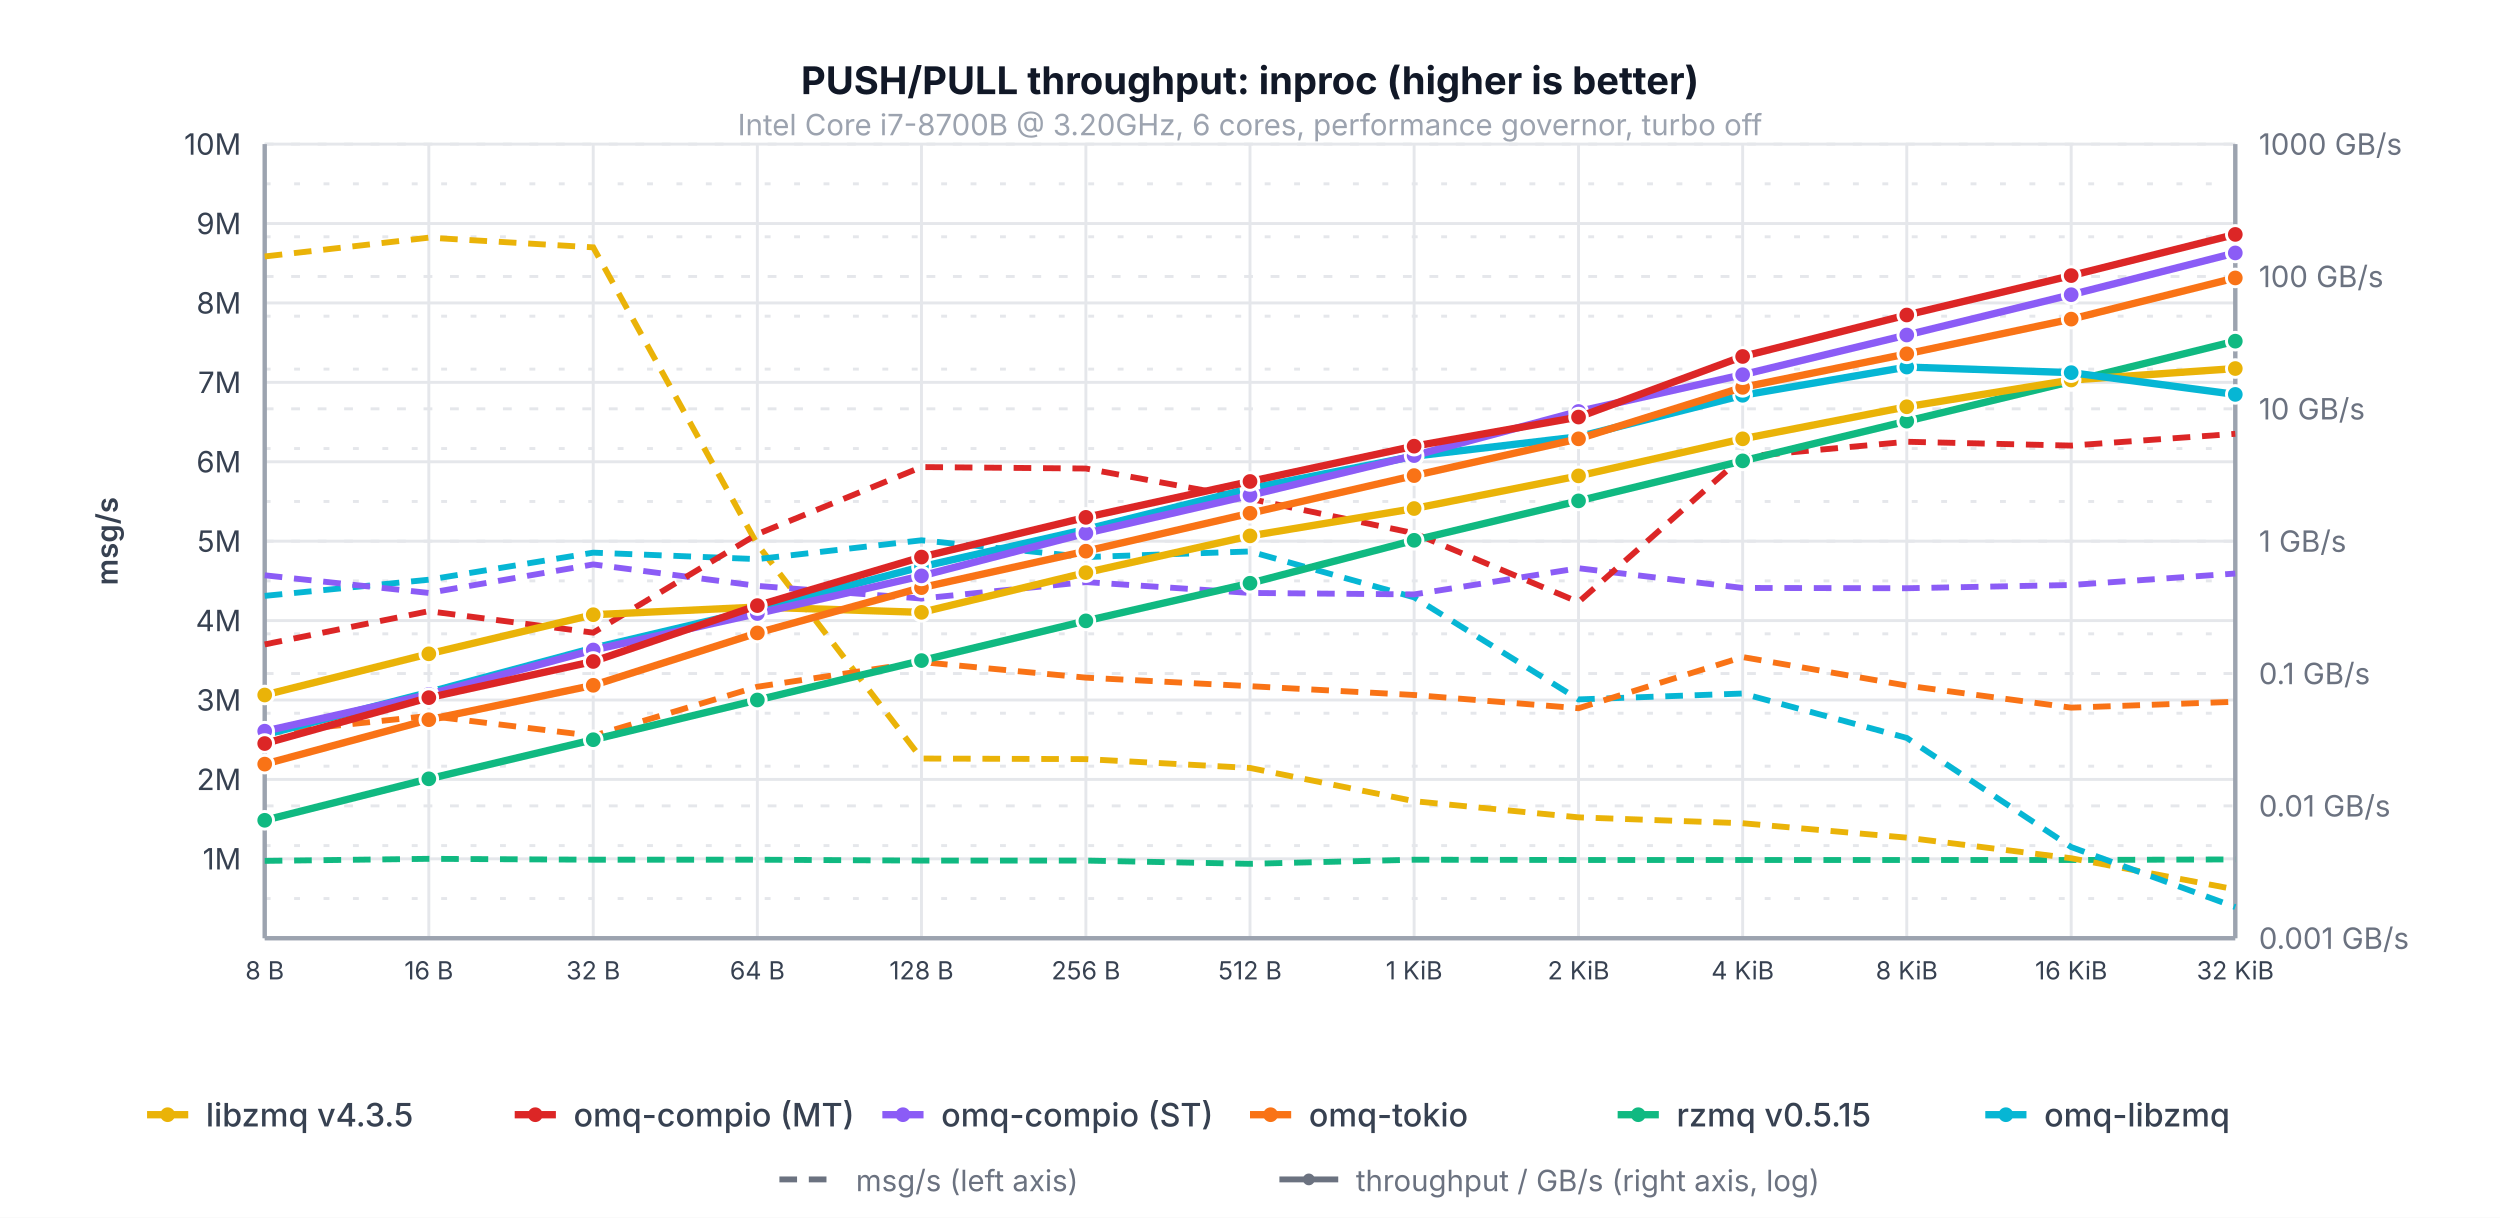
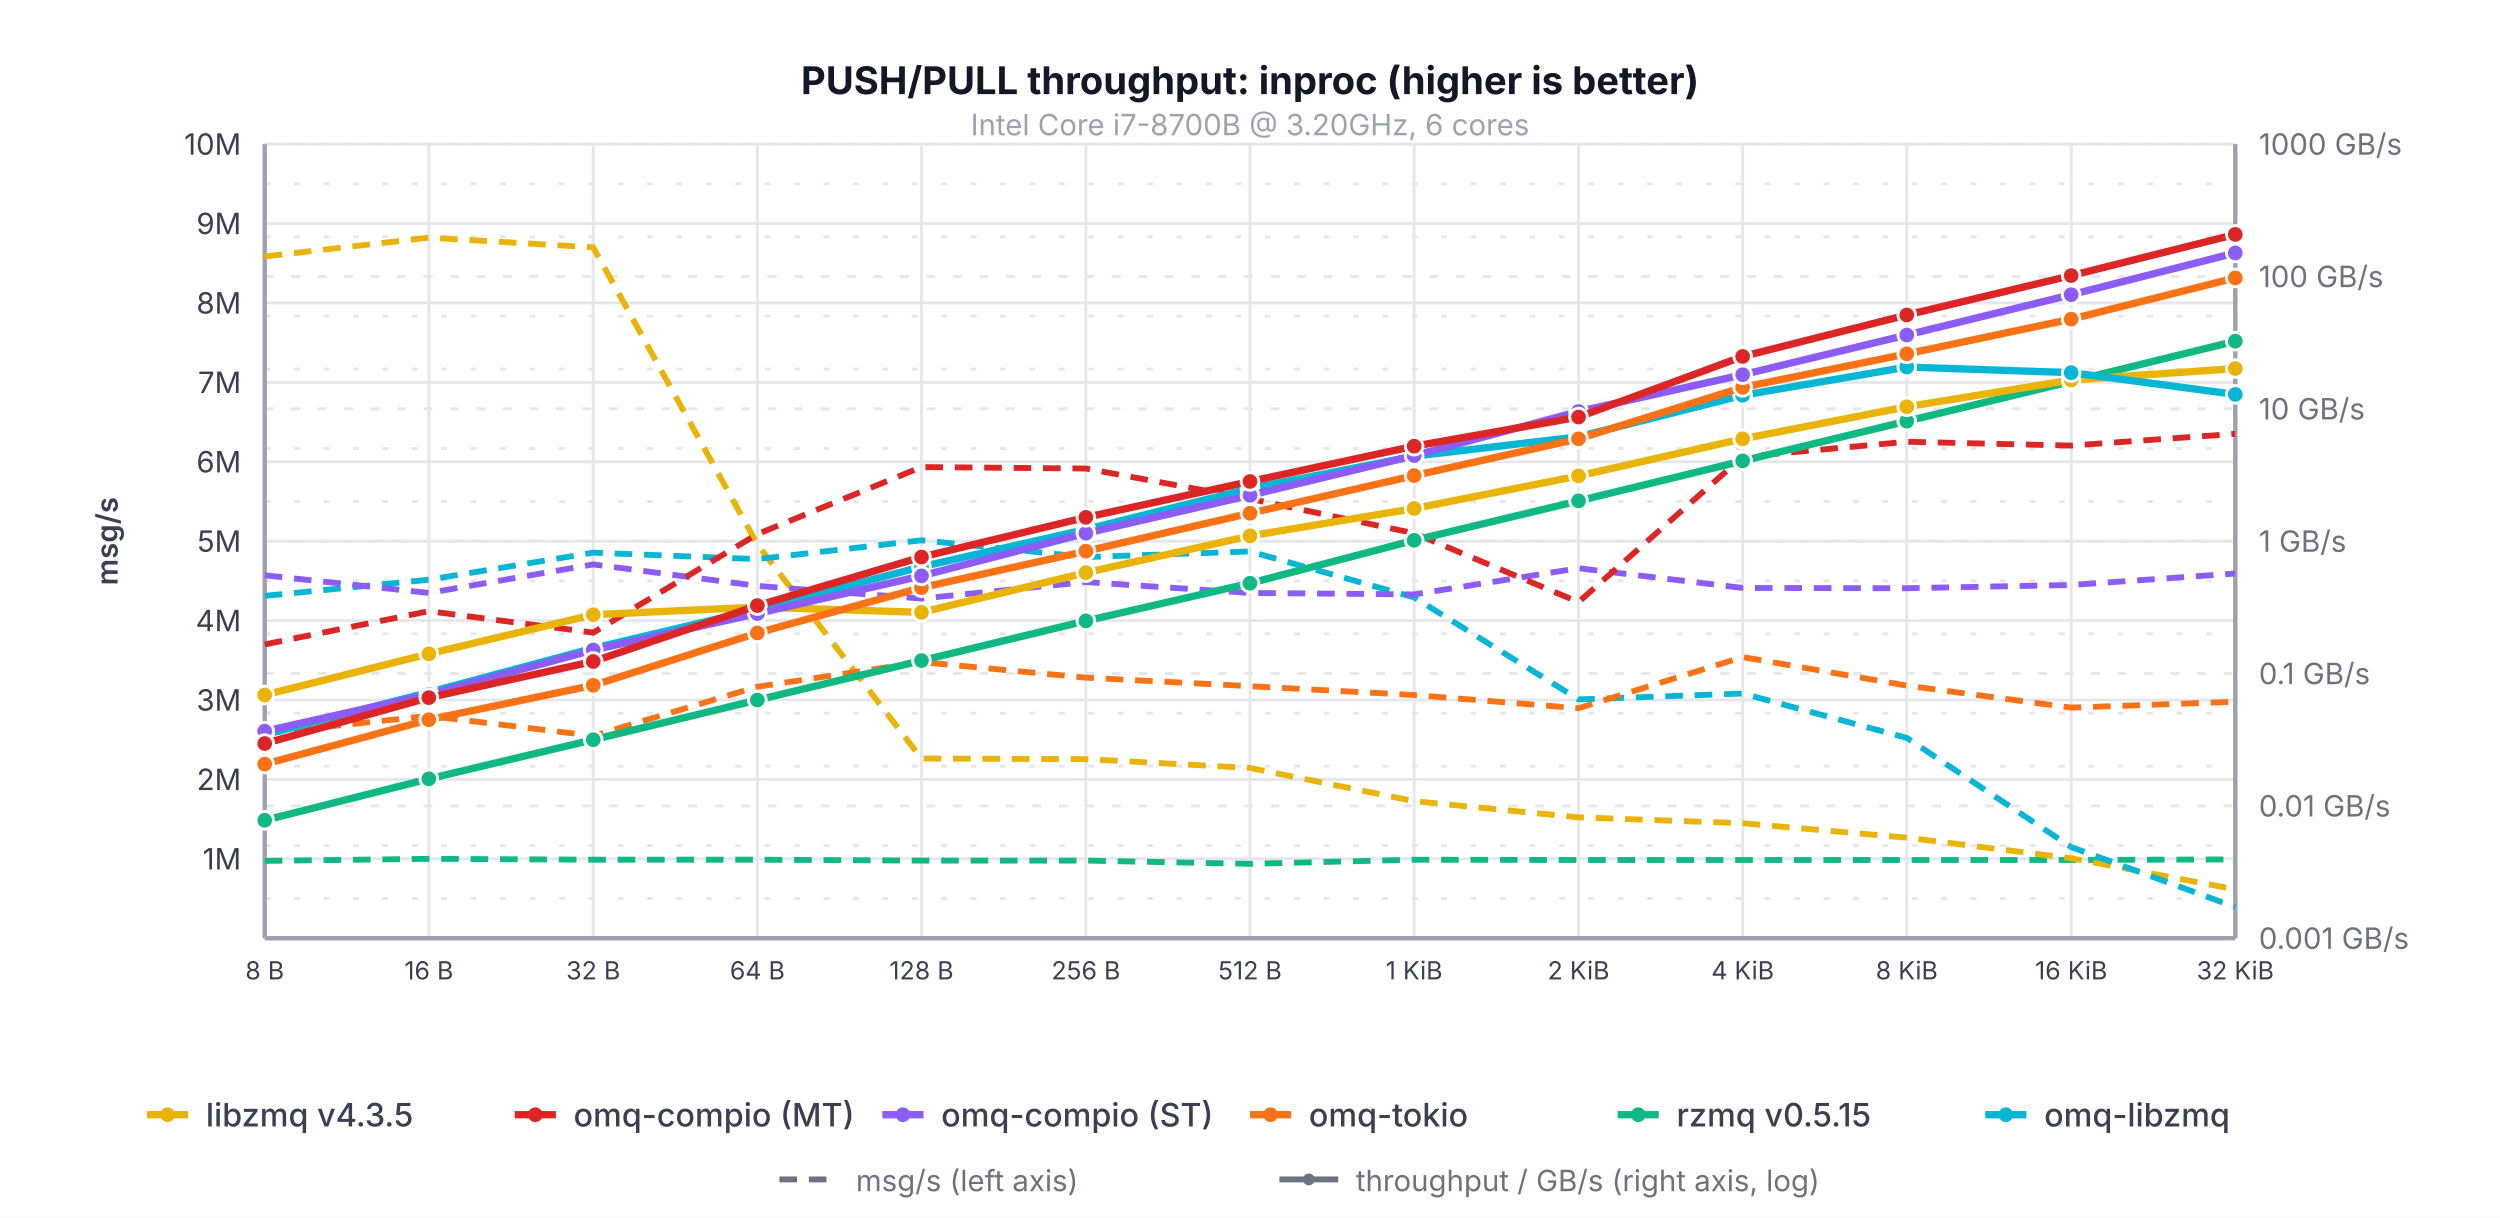
<svg xmlns="http://www.w3.org/2000/svg" viewBox="0 0 850 414" font-family="system-ui, -apple-system, sans-serif">
  <rect width="850" height="414" fill="white" />
  <text x="425.0" y="32.0" text-anchor="middle" fill="#111827" font-size="13" font-weight="700">PUSH/PULL throughput: inproc (higher is better)</text>
  <line x1="90.0" y1="292.0" x2="760.0" y2="292.0" stroke="#e5e7eb" stroke-width="1" />
  <text x="82.0" y="292.0" text-anchor="end" dominant-baseline="middle" fill="#374151" font-size="10">1M</text>
  <line x1="90.0" y1="265.0" x2="760.0" y2="265.0" stroke="#e5e7eb" stroke-width="1" />
  <text x="82.0" y="265.0" text-anchor="end" dominant-baseline="middle" fill="#374151" font-size="10">2M</text>
  <line x1="90.0" y1="238.0" x2="760.0" y2="238.0" stroke="#e5e7eb" stroke-width="1" />
  <text x="82.0" y="238.0" text-anchor="end" dominant-baseline="middle" fill="#374151" font-size="10">3M</text>
  <line x1="90.0" y1="211.0" x2="760.0" y2="211.0" stroke="#e5e7eb" stroke-width="1" />
  <text x="82.0" y="211.0" text-anchor="end" dominant-baseline="middle" fill="#374151" font-size="10">4M</text>
  <line x1="90.0" y1="184.0" x2="760.0" y2="184.0" stroke="#e5e7eb" stroke-width="1" />
  <text x="82.0" y="184.0" text-anchor="end" dominant-baseline="middle" fill="#374151" font-size="10">5M</text>
  <line x1="90.0" y1="157.0" x2="760.0" y2="157.0" stroke="#e5e7eb" stroke-width="1" />
  <text x="82.0" y="157.0" text-anchor="end" dominant-baseline="middle" fill="#374151" font-size="10">6M</text>
  <line x1="90.0" y1="130.0" x2="760.0" y2="130.0" stroke="#e5e7eb" stroke-width="1" />
  <text x="82.0" y="130.0" text-anchor="end" dominant-baseline="middle" fill="#374151" font-size="10">7M</text>
  <line x1="90.0" y1="103.0" x2="760.0" y2="103.0" stroke="#e5e7eb" stroke-width="1" />
  <text x="82.0" y="103.0" text-anchor="end" dominant-baseline="middle" fill="#374151" font-size="10">8M</text>
  <line x1="90.0" y1="76.0" x2="760.0" y2="76.0" stroke="#e5e7eb" stroke-width="1" />
  <text x="82.0" y="76.0" text-anchor="end" dominant-baseline="middle" fill="#374151" font-size="10">9M</text>
  <line x1="90.0" y1="49.0" x2="760.0" y2="49.0" stroke="#e5e7eb" stroke-width="1" />
  <text x="82.0" y="49.0" text-anchor="end" dominant-baseline="middle" fill="#374151" font-size="10">10M</text>
  <line x1="90.0" y1="319.0" x2="760.0" y2="319.0" stroke="#e5e7eb" stroke-width="1" stroke-dasharray="3,6" />
  <text x="768.0" y="319.0" text-anchor="start" dominant-baseline="middle" fill="#6b7280" font-size="10">0.001 GB/s</text>
  <line x1="90.0" y1="305.5" x2="760.0" y2="305.5" stroke="#e5e7eb" stroke-width="1" stroke-dasharray="2,8" />
  <line x1="90.0" y1="287.5" x2="760.0" y2="287.5" stroke="#e5e7eb" stroke-width="1" stroke-dasharray="2,8" />
  <line x1="90.0" y1="274.0" x2="760.0" y2="274.0" stroke="#e5e7eb" stroke-width="1" stroke-dasharray="3,6" />
  <text x="768.0" y="274.0" text-anchor="start" dominant-baseline="middle" fill="#6b7280" font-size="10">0.01 GB/s</text>
  <line x1="90.0" y1="260.5" x2="760.0" y2="260.5" stroke="#e5e7eb" stroke-width="1" stroke-dasharray="2,8" />
  <line x1="90.0" y1="242.5" x2="760.0" y2="242.5" stroke="#e5e7eb" stroke-width="1" stroke-dasharray="2,8" />
  <line x1="90.0" y1="229.0" x2="760.0" y2="229.0" stroke="#e5e7eb" stroke-width="1" stroke-dasharray="3,6" />
  <text x="768.0" y="229.0" text-anchor="start" dominant-baseline="middle" fill="#6b7280" font-size="10">0.1 GB/s</text>
  <line x1="90.0" y1="215.5" x2="760.0" y2="215.5" stroke="#e5e7eb" stroke-width="1" stroke-dasharray="2,8" />
  <line x1="90.0" y1="197.5" x2="760.0" y2="197.5" stroke="#e5e7eb" stroke-width="1" stroke-dasharray="2,8" />
  <line x1="90.0" y1="184.0" x2="760.0" y2="184.0" stroke="#e5e7eb" stroke-width="1" stroke-dasharray="3,6" />
  <text x="768.0" y="184.0" text-anchor="start" dominant-baseline="middle" fill="#6b7280" font-size="10">1 GB/s</text>
  <line x1="90.0" y1="170.5" x2="760.0" y2="170.5" stroke="#e5e7eb" stroke-width="1" stroke-dasharray="2,8" />
  <line x1="90.0" y1="152.5" x2="760.0" y2="152.5" stroke="#e5e7eb" stroke-width="1" stroke-dasharray="2,8" />
  <line x1="90.0" y1="139.0" x2="760.0" y2="139.0" stroke="#e5e7eb" stroke-width="1" stroke-dasharray="3,6" />
  <text x="768.0" y="139.0" text-anchor="start" dominant-baseline="middle" fill="#6b7280" font-size="10">10 GB/s</text>
  <line x1="90.0" y1="125.5" x2="760.0" y2="125.5" stroke="#e5e7eb" stroke-width="1" stroke-dasharray="2,8" />
  <line x1="90.0" y1="107.5" x2="760.0" y2="107.5" stroke="#e5e7eb" stroke-width="1" stroke-dasharray="2,8" />
  <line x1="90.0" y1="94.0" x2="760.0" y2="94.0" stroke="#e5e7eb" stroke-width="1" stroke-dasharray="3,6" />
  <text x="768.0" y="94.0" text-anchor="start" dominant-baseline="middle" fill="#6b7280" font-size="10">100 GB/s</text>
  <line x1="90.0" y1="80.5" x2="760.0" y2="80.5" stroke="#e5e7eb" stroke-width="1" stroke-dasharray="2,8" />
  <line x1="90.0" y1="62.5" x2="760.0" y2="62.5" stroke="#e5e7eb" stroke-width="1" stroke-dasharray="2,8" />
  <line x1="90.0" y1="49.0" x2="760.0" y2="49.0" stroke="#e5e7eb" stroke-width="1" stroke-dasharray="3,6" />
  <text x="768.0" y="49.0" text-anchor="start" dominant-baseline="middle" fill="#6b7280" font-size="10">1000 GB/s</text>
  <line x1="90.0" y1="49.0" x2="90.0" y2="319.0" stroke="#e5e7eb" stroke-width="1" />
  <line x1="145.8" y1="49.0" x2="145.8" y2="319.0" stroke="#e5e7eb" stroke-width="1" />
  <line x1="201.7" y1="49.0" x2="201.7" y2="319.0" stroke="#e5e7eb" stroke-width="1" />
  <line x1="257.5" y1="49.0" x2="257.5" y2="319.0" stroke="#e5e7eb" stroke-width="1" />
  <line x1="313.3" y1="49.0" x2="313.3" y2="319.0" stroke="#e5e7eb" stroke-width="1" />
  <line x1="369.2" y1="49.0" x2="369.2" y2="319.0" stroke="#e5e7eb" stroke-width="1" />
  <line x1="425.0" y1="49.0" x2="425.0" y2="319.0" stroke="#e5e7eb" stroke-width="1" />
  <line x1="480.8" y1="49.0" x2="480.8" y2="319.0" stroke="#e5e7eb" stroke-width="1" />
  <line x1="536.7" y1="49.0" x2="536.7" y2="319.0" stroke="#e5e7eb" stroke-width="1" />
  <line x1="592.5" y1="49.0" x2="592.5" y2="319.0" stroke="#e5e7eb" stroke-width="1" />
  <line x1="648.3" y1="49.0" x2="648.3" y2="319.0" stroke="#e5e7eb" stroke-width="1" />
  <line x1="704.2" y1="49.0" x2="704.2" y2="319.0" stroke="#e5e7eb" stroke-width="1" />
  <line x1="760.0" y1="49.0" x2="760.0" y2="319.0" stroke="#e5e7eb" stroke-width="1" />
  <line x1="90.0" y1="49.0" x2="90.0" y2="319.0" stroke="#9ca3af" stroke-width="1.5" />
  <line x1="760.0" y1="49.0" x2="760.0" y2="319.0" stroke="#9ca3af" stroke-width="1.5" />
  <line x1="90.0" y1="319.0" x2="760.0" y2="319.0" stroke="#9ca3af" stroke-width="1.5" />
  <text x="40.0" y="184.0" text-anchor="middle" fill="#374151" font-size="10" font-weight="600" transform="rotate(-90,40.0,184.0)">msg/s</text>
  <polyline points="90.0,292.7 145.8,292.0 201.7,292.3 257.5,292.3 313.3,292.6 369.2,292.6 425.0,293.7 480.8,292.3 536.7,292.4 592.5,292.4 648.3,292.4 704.2,292.4 760.0,292.2" fill="none" stroke="#10b981" stroke-width="2" stroke-dasharray="6,4" />
  <polyline points="90.0,87.2 145.8,80.8 201.7,84.1 257.5,185.1 313.3,257.9 369.2,258.1 425.0,261.1 480.8,272.4 536.7,277.9 592.5,279.9 648.3,284.8 704.2,291.8 760.0,302.4" fill="none" stroke="#eab308" stroke-width="2" stroke-dasharray="6,4" />
  <polyline points="90.0,202.6 145.8,197.1 201.7,187.9 257.5,190.1 313.3,183.7 369.2,189.4 425.0,187.5 480.8,203.1 536.7,237.8 592.5,235.8 648.3,250.9 704.2,288.0 760.0,308.4" fill="none" stroke="#06b6d4" stroke-width="2" stroke-dasharray="6,4" />
  <polyline points="90.0,249.3 145.8,243.4 201.7,250.2 257.5,233.5 313.3,225.1 369.2,230.4 425.0,233.3 480.8,236.3 536.7,240.8 592.5,223.4 648.3,233.1 704.2,240.6 760.0,238.6" fill="none" stroke="#f97316" stroke-width="2" stroke-dasharray="6,4" />
  <polyline points="90.0,195.6 145.8,201.6 201.7,191.9 257.5,199.2 313.3,203.5 369.2,197.9 425.0,201.6 480.8,202.1 536.7,193.2 592.5,199.9 648.3,200.0 704.2,198.9 760.0,195.0" fill="none" stroke="#8b5cf6" stroke-width="2" stroke-dasharray="6,4" />
  <polyline points="90.0,219.1 145.8,207.8 201.7,215.1 257.5,181.6 313.3,158.8 369.2,159.3 425.0,169.6 480.8,181.3 536.7,204.7 592.5,155.3 648.3,150.2 704.2,151.5 760.0,147.5" fill="none" stroke="#dc2626" stroke-width="2" stroke-dasharray="6,4" />
  <polyline points="90.0,278.9 145.8,264.8 201.7,251.5 257.5,238.0 313.3,224.6 369.2,211.1 425.0,198.3 480.8,183.7 536.7,170.3 592.5,156.7 648.3,143.2 704.2,129.7 760.0,116.0" fill="none" stroke="#10b981" stroke-width="2.5" stroke-linecap="round" stroke-linejoin="round" />
  <circle cx="90.0" cy="278.9" r="3" fill="#10b981" stroke="white" stroke-width="1" />
  <circle cx="145.8" cy="264.8" r="3" fill="#10b981" stroke="white" stroke-width="1" />
  <circle cx="201.7" cy="251.5" r="3" fill="#10b981" stroke="white" stroke-width="1" />
  <circle cx="257.5" cy="238.0" r="3" fill="#10b981" stroke="white" stroke-width="1" />
  <circle cx="313.3" cy="224.6" r="3" fill="#10b981" stroke="white" stroke-width="1" />
  <circle cx="369.2" cy="211.1" r="3" fill="#10b981" stroke="white" stroke-width="1" />
  <circle cx="425.0" cy="198.3" r="3" fill="#10b981" stroke="white" stroke-width="1" />
  <circle cx="480.8" cy="183.7" r="3" fill="#10b981" stroke="white" stroke-width="1" />
  <circle cx="536.7" cy="170.3" r="3" fill="#10b981" stroke="white" stroke-width="1" />
  <circle cx="592.5" cy="156.7" r="3" fill="#10b981" stroke="white" stroke-width="1" />
  <circle cx="648.3" cy="143.2" r="3" fill="#10b981" stroke="white" stroke-width="1" />
  <circle cx="704.2" cy="129.7" r="3" fill="#10b981" stroke="white" stroke-width="1" />
  <circle cx="760.0" cy="116.0" r="3" fill="#10b981" stroke="white" stroke-width="1" />
  <polyline points="90.0,236.3 145.8,222.3 201.7,209.0 257.5,206.4 313.3,208.2 369.2,194.7 425.0,182.2 480.8,172.9 536.7,161.8 592.5,149.2 648.3,138.3 704.2,129.2 760.0,125.3" fill="none" stroke="#eab308" stroke-width="2.5" stroke-linecap="round" stroke-linejoin="round" />
  <circle cx="90.0" cy="236.3" r="3" fill="#eab308" stroke="white" stroke-width="1" />
  <circle cx="145.8" cy="222.3" r="3" fill="#eab308" stroke="white" stroke-width="1" />
  <circle cx="201.7" cy="209.0" r="3" fill="#eab308" stroke="white" stroke-width="1" />
  <circle cx="257.5" cy="206.4" r="3" fill="#eab308" stroke="white" stroke-width="1" />
  <circle cx="313.3" cy="208.2" r="3" fill="#eab308" stroke="white" stroke-width="1" />
  <circle cx="369.2" cy="194.7" r="3" fill="#eab308" stroke="white" stroke-width="1" />
  <circle cx="425.0" cy="182.2" r="3" fill="#eab308" stroke="white" stroke-width="1" />
  <circle cx="480.8" cy="172.9" r="3" fill="#eab308" stroke="white" stroke-width="1" />
  <circle cx="536.7" cy="161.8" r="3" fill="#eab308" stroke="white" stroke-width="1" />
  <circle cx="592.5" cy="149.2" r="3" fill="#eab308" stroke="white" stroke-width="1" />
  <circle cx="648.3" cy="138.3" r="3" fill="#eab308" stroke="white" stroke-width="1" />
  <circle cx="704.2" cy="129.2" r="3" fill="#eab308" stroke="white" stroke-width="1" />
  <circle cx="760.0" cy="125.3" r="3" fill="#eab308" stroke="white" stroke-width="1" />
  <polyline points="90.0,249.8 145.8,235.4 201.7,220.4 257.5,207.2 313.3,192.7 369.2,180.0 425.0,166.1 480.8,155.1 536.7,148.5 592.5,134.4 648.3,124.8 704.2,126.7 760.0,134.1" fill="none" stroke="#06b6d4" stroke-width="2.5" stroke-linecap="round" stroke-linejoin="round" />
  <circle cx="90.0" cy="249.8" r="3" fill="#06b6d4" stroke="white" stroke-width="1" />
  <circle cx="145.8" cy="235.4" r="3" fill="#06b6d4" stroke="white" stroke-width="1" />
  <circle cx="201.7" cy="220.4" r="3" fill="#06b6d4" stroke="white" stroke-width="1" />
  <circle cx="257.5" cy="207.2" r="3" fill="#06b6d4" stroke="white" stroke-width="1" />
  <circle cx="313.3" cy="192.7" r="3" fill="#06b6d4" stroke="white" stroke-width="1" />
  <circle cx="369.2" cy="180.0" r="3" fill="#06b6d4" stroke="white" stroke-width="1" />
  <circle cx="425.0" cy="166.1" r="3" fill="#06b6d4" stroke="white" stroke-width="1" />
  <circle cx="480.8" cy="155.1" r="3" fill="#06b6d4" stroke="white" stroke-width="1" />
  <circle cx="536.7" cy="148.5" r="3" fill="#06b6d4" stroke="white" stroke-width="1" />
  <circle cx="592.5" cy="134.4" r="3" fill="#06b6d4" stroke="white" stroke-width="1" />
  <circle cx="648.3" cy="124.8" r="3" fill="#06b6d4" stroke="white" stroke-width="1" />
  <circle cx="704.2" cy="126.7" r="3" fill="#06b6d4" stroke="white" stroke-width="1" />
  <circle cx="760.0" cy="134.1" r="3" fill="#06b6d4" stroke="white" stroke-width="1" />
  <polyline points="90.0,259.8 145.8,244.7 201.7,233.0 257.5,215.2 313.3,199.8 369.2,187.4 425.0,174.5 480.8,161.7 536.7,149.2 592.5,131.7 648.3,120.3 704.2,108.5 760.0,94.5" fill="none" stroke="#f97316" stroke-width="2.5" stroke-linecap="round" stroke-linejoin="round" />
  <circle cx="90.0" cy="259.8" r="3" fill="#f97316" stroke="white" stroke-width="1" />
  <circle cx="145.8" cy="244.7" r="3" fill="#f97316" stroke="white" stroke-width="1" />
  <circle cx="201.7" cy="233.0" r="3" fill="#f97316" stroke="white" stroke-width="1" />
  <circle cx="257.5" cy="215.2" r="3" fill="#f97316" stroke="white" stroke-width="1" />
  <circle cx="313.3" cy="199.8" r="3" fill="#f97316" stroke="white" stroke-width="1" />
  <circle cx="369.2" cy="187.4" r="3" fill="#f97316" stroke="white" stroke-width="1" />
  <circle cx="425.0" cy="174.5" r="3" fill="#f97316" stroke="white" stroke-width="1" />
  <circle cx="480.8" cy="161.7" r="3" fill="#f97316" stroke="white" stroke-width="1" />
  <circle cx="536.7" cy="149.2" r="3" fill="#f97316" stroke="white" stroke-width="1" />
  <circle cx="592.5" cy="131.7" r="3" fill="#f97316" stroke="white" stroke-width="1" />
  <circle cx="648.3" cy="120.3" r="3" fill="#f97316" stroke="white" stroke-width="1" />
  <circle cx="704.2" cy="108.5" r="3" fill="#f97316" stroke="white" stroke-width="1" />
  <circle cx="760.0" cy="94.5" r="3" fill="#f97316" stroke="white" stroke-width="1" />
  <polyline points="90.0,248.6 145.8,236.1 201.7,221.0 257.5,208.6 313.3,195.8 369.2,181.3 425.0,168.4 480.8,154.9 536.7,139.9 592.5,127.4 648.3,113.9 704.2,100.2 760.0,86.0" fill="none" stroke="#8b5cf6" stroke-width="2.5" stroke-linecap="round" stroke-linejoin="round" />
  <circle cx="90.0" cy="248.6" r="3" fill="#8b5cf6" stroke="white" stroke-width="1" />
  <circle cx="145.8" cy="236.1" r="3" fill="#8b5cf6" stroke="white" stroke-width="1" />
  <circle cx="201.7" cy="221.0" r="3" fill="#8b5cf6" stroke="white" stroke-width="1" />
  <circle cx="257.5" cy="208.6" r="3" fill="#8b5cf6" stroke="white" stroke-width="1" />
  <circle cx="313.3" cy="195.8" r="3" fill="#8b5cf6" stroke="white" stroke-width="1" />
  <circle cx="369.2" cy="181.3" r="3" fill="#8b5cf6" stroke="white" stroke-width="1" />
  <circle cx="425.0" cy="168.4" r="3" fill="#8b5cf6" stroke="white" stroke-width="1" />
  <circle cx="480.8" cy="154.9" r="3" fill="#8b5cf6" stroke="white" stroke-width="1" />
  <circle cx="536.7" cy="139.9" r="3" fill="#8b5cf6" stroke="white" stroke-width="1" />
  <circle cx="592.5" cy="127.4" r="3" fill="#8b5cf6" stroke="white" stroke-width="1" />
  <circle cx="648.3" cy="113.9" r="3" fill="#8b5cf6" stroke="white" stroke-width="1" />
  <circle cx="704.2" cy="100.2" r="3" fill="#8b5cf6" stroke="white" stroke-width="1" />
  <circle cx="760.0" cy="86.0" r="3" fill="#8b5cf6" stroke="white" stroke-width="1" />
  <polyline points="90.0,252.8 145.8,237.2 201.7,224.9 257.5,205.9 313.3,189.4 369.2,175.9 425.0,163.7 480.8,151.7 536.7,141.8 592.5,121.2 648.3,107.1 704.2,93.7 760.0,79.7" fill="none" stroke="#dc2626" stroke-width="2.5" stroke-linecap="round" stroke-linejoin="round" />
  <circle cx="90.0" cy="252.8" r="3" fill="#dc2626" stroke="white" stroke-width="1" />
  <circle cx="145.8" cy="237.2" r="3" fill="#dc2626" stroke="white" stroke-width="1" />
  <circle cx="201.7" cy="224.9" r="3" fill="#dc2626" stroke="white" stroke-width="1" />
  <circle cx="257.5" cy="205.9" r="3" fill="#dc2626" stroke="white" stroke-width="1" />
  <circle cx="313.3" cy="189.4" r="3" fill="#dc2626" stroke="white" stroke-width="1" />
  <circle cx="369.2" cy="175.9" r="3" fill="#dc2626" stroke="white" stroke-width="1" />
  <circle cx="425.0" cy="163.7" r="3" fill="#dc2626" stroke="white" stroke-width="1" />
  <circle cx="480.8" cy="151.7" r="3" fill="#dc2626" stroke="white" stroke-width="1" />
  <circle cx="536.7" cy="141.8" r="3" fill="#dc2626" stroke="white" stroke-width="1" />
  <circle cx="592.5" cy="121.2" r="3" fill="#dc2626" stroke="white" stroke-width="1" />
  <circle cx="648.3" cy="107.1" r="3" fill="#dc2626" stroke="white" stroke-width="1" />
  <circle cx="704.2" cy="93.7" r="3" fill="#dc2626" stroke="white" stroke-width="1" />
  <circle cx="760.0" cy="79.7" r="3" fill="#dc2626" stroke="white" stroke-width="1" />
  <text x="90.0" y="333.0" text-anchor="middle" fill="#374151" font-size="8.5">8 B</text>
  <text x="145.8" y="333.0" text-anchor="middle" fill="#374151" font-size="8.5">16 B</text>
  <text x="201.7" y="333.0" text-anchor="middle" fill="#374151" font-size="8.5">32 B</text>
  <text x="257.5" y="333.0" text-anchor="middle" fill="#374151" font-size="8.5">64 B</text>
  <text x="313.3" y="333.0" text-anchor="middle" fill="#374151" font-size="8.5">128 B</text>
  <text x="369.2" y="333.0" text-anchor="middle" fill="#374151" font-size="8.5">256 B</text>
  <text x="425.0" y="333.0" text-anchor="middle" fill="#374151" font-size="8.5">512 B</text>
  <text x="480.8" y="333.0" text-anchor="middle" fill="#374151" font-size="8.5">1 KiB</text>
  <text x="536.7" y="333.0" text-anchor="middle" fill="#374151" font-size="8.5">2 KiB</text>
  <text x="592.5" y="333.0" text-anchor="middle" fill="#374151" font-size="8.5">4 KiB</text>
  <text x="648.3" y="333.0" text-anchor="middle" fill="#374151" font-size="8.5">8 KiB</text>
  <text x="704.2" y="333.0" text-anchor="middle" fill="#374151" font-size="8.5">16 KiB</text>
  <text x="760.0" y="333.0" text-anchor="middle" fill="#374151" font-size="8.5">32 KiB</text>
-   <text x="425.0" y="46" text-anchor="middle" fill="#9ca3af" font-size="10">Intel Core i7-8700B @ 3.20GHz, 6 cores, performance governor, turbo off</text>
+   <text x="425.0" y="46" text-anchor="middle" fill="#9ca3af" font-size="10">Intel Core i7-8700B @ 3.20GHz, 6 cores</text>
  <line x1="50" y1="379" x2="64" y2="379" stroke="#eab308" stroke-width="2.5" />
  <circle cx="57" cy="379" r="2.5" fill="#eab308" />
  <text x="70" y="383" fill="#374151" font-size="11" font-weight="500">libzmq v4.3.5</text>
  <line x1="175" y1="379" x2="189" y2="379" stroke="#dc2626" stroke-width="2.5" />
  <circle cx="182" cy="379" r="2.5" fill="#dc2626" />
  <text x="195" y="383" fill="#374151" font-size="11" font-weight="500">omq-compio (MT)</text>
  <line x1="300" y1="379" x2="314" y2="379" stroke="#8b5cf6" stroke-width="2.5" />
  <circle cx="307" cy="379" r="2.5" fill="#8b5cf6" />
  <text x="320" y="383" fill="#374151" font-size="11" font-weight="500">omq-compio (ST)</text>
  <line x1="425" y1="379" x2="439" y2="379" stroke="#f97316" stroke-width="2.5" />
  <circle cx="432" cy="379" r="2.5" fill="#f97316" />
  <text x="445" y="383" fill="#374151" font-size="11" font-weight="500">omq-tokio</text>
  <line x1="550" y1="379" x2="564" y2="379" stroke="#10b981" stroke-width="2.5" />
  <circle cx="557" cy="379" r="2.5" fill="#10b981" />
  <text x="570" y="383" fill="#374151" font-size="11" font-weight="500">rzmq v0.5.15</text>
  <line x1="675" y1="379" x2="689" y2="379" stroke="#06b6d4" stroke-width="2.5" />
  <circle cx="682" cy="379" r="2.5" fill="#06b6d4" />
  <text x="695" y="383" fill="#374151" font-size="11" font-weight="500">omq-libzmq</text>
  <line x1="265" y1="401" x2="285" y2="401" stroke="#6b7280" stroke-width="2" stroke-dasharray="6,4" />
  <text x="291" y="405" fill="#6b7280" font-size="10">msg/s (left axis)</text>
  <line x1="435" y1="401" x2="455" y2="401" stroke="#6b7280" stroke-width="2" />
  <circle cx="445" cy="401" r="2" fill="#6b7280" />
  <text x="461" y="405" fill="#6b7280" font-size="10">throughput / GB/s (right axis, log)</text>
</svg>
